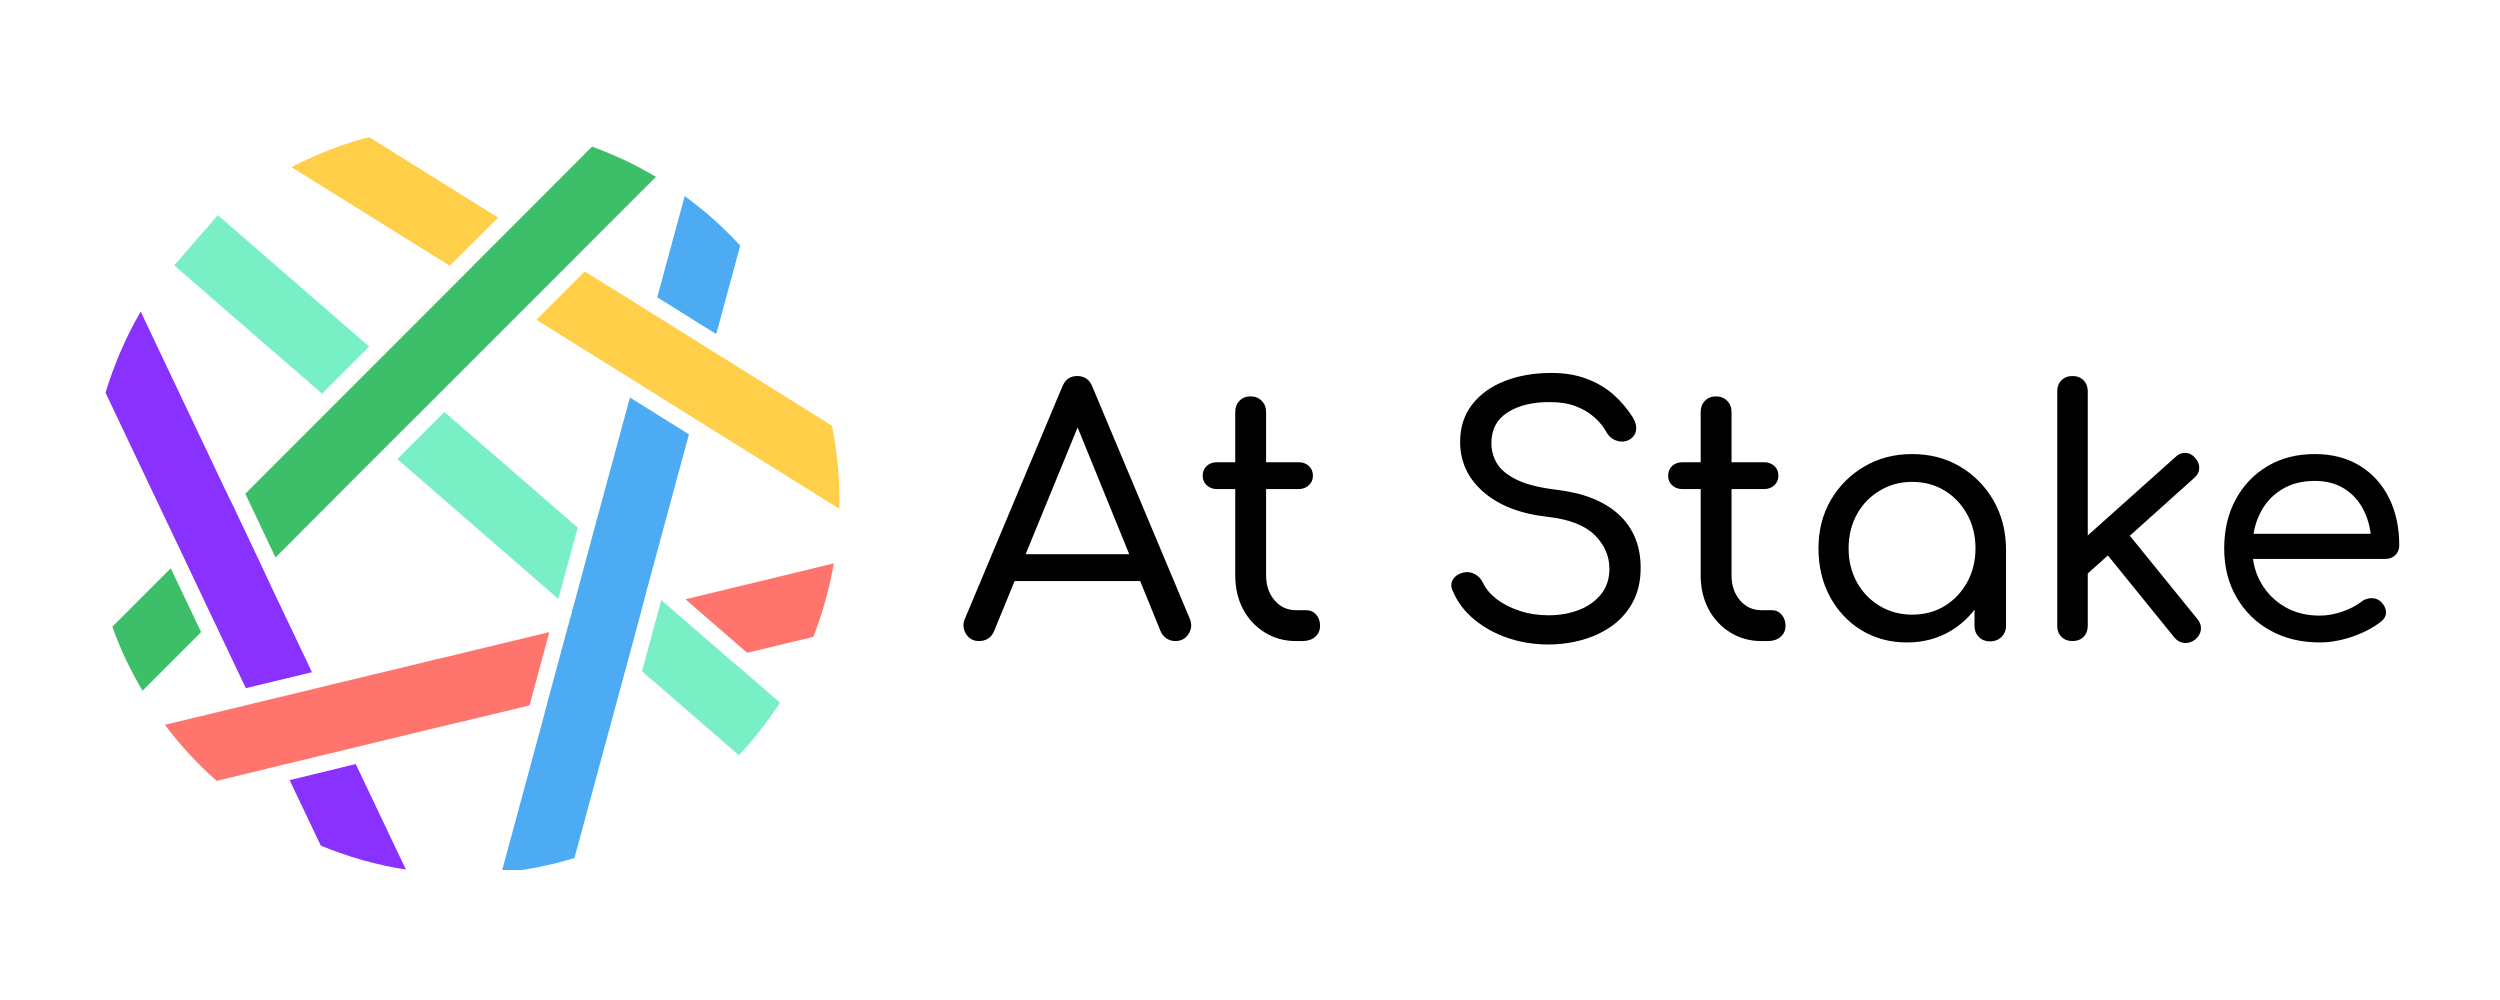
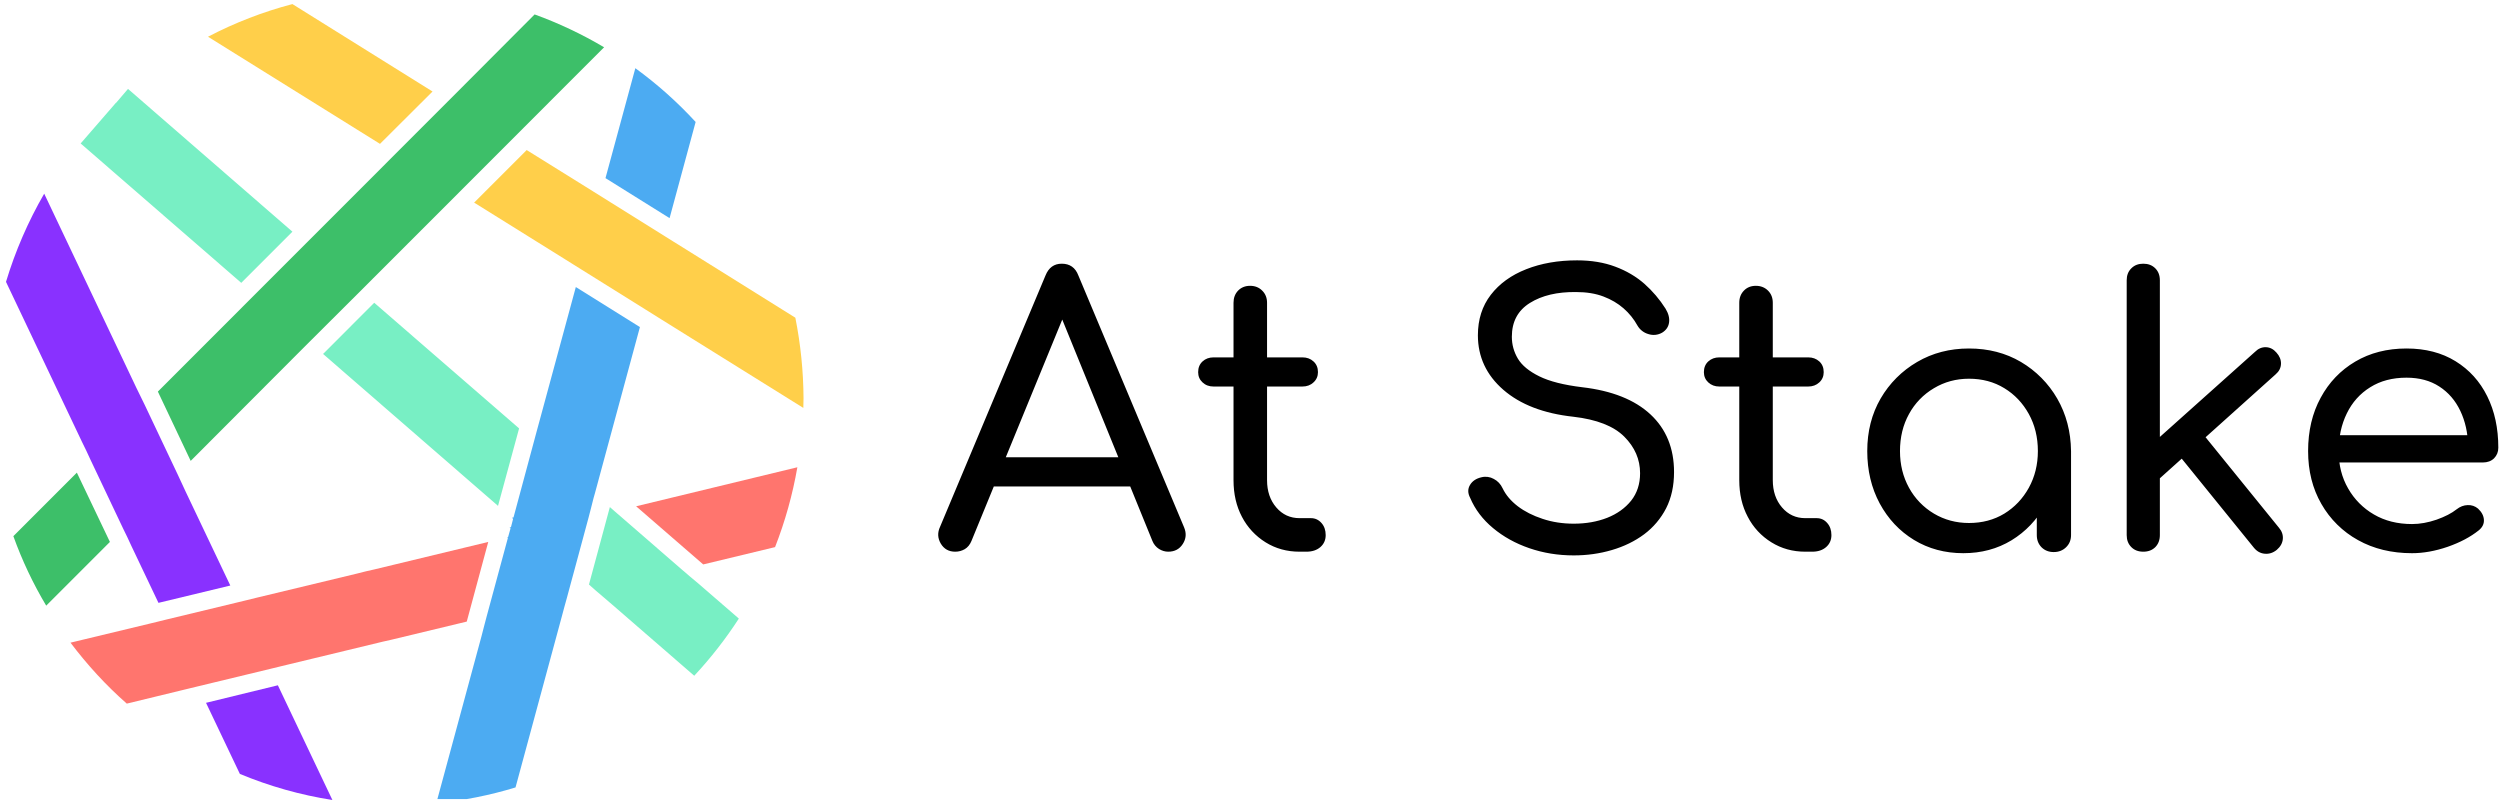
- <svg xmlns="http://www.w3.org/2000/svg" version="1.0" viewBox="0 0 375 150">
-   <defs>
-     <clipPath id="a">
-       <path d="M75 59h29v71.5H75Zm0 0" />
+ <svg xmlns="http://www.w3.org/2000/svg" xml:space="preserve" fill-rule="evenodd" stroke-linejoin="round" stroke-miterlimit="2" clip-rule="evenodd" viewBox="0 0 1438 460">
+   <path fill="none" d="M0 0h1437.32v459.633H0z" />
+   <clipPath id="a">
+     <path d="M0 0h1437.32v459.633H0z" />
+   </clipPath>
+   <g clip-path="url(#a)">
+     <path fill-rule="nonzero" d="M549.429 317.333c-3.662 0-6.429-1.541-8.283-4.637-1.838-3.125-1.988-6.379-.392-9.75l60.629-144.517c1.825-4.508 4.934-6.75 9.342-6.75 4.638 0 7.833 2.242 9.542 6.75L681.1 303.354c1.417 3.4 1.158 6.575-.762 9.538-1.888 2.958-4.667 4.441-8.38 4.441-1.808 0-3.583-.521-5.291-1.562a9.814 9.814 0 0 1-3.792-4.588l-54.933-134.916h6.166l-55.333 134.916c-.879 2.113-2.15 3.675-3.842 4.688a10.739 10.739 0 0 1-5.5 1.462h-.004Zm111.934-37.516h-99.659l7.875-16.779h84.167l7.617 16.779Zm90.116 37.516h-3.987c-7.242 0-13.75-1.791-19.546-5.404a37.618 37.618 0 0 1-13.575-14.646c-3.238-6.125-4.85-13.166-4.85-21.112V174.154c0-2.833.879-5.158 2.625-6.983 1.787-1.838 4.096-2.767 6.917-2.767 2.829 0 5.158.929 6.962 2.767 1.854 1.825 2.783 4.15 2.783 6.983v102.013c0 6.366 1.775 11.604 5.309 15.708 3.529 4.117 7.987 6.167 13.375 6.167h6.562c2.392 0 4.409.929 6.054 2.783 1.613 1.808 2.425 4.133 2.425 6.967 0 2.833-1.025 5.125-3.075 6.916-2.054 1.759-4.72 2.625-7.979 2.625Zm-2.325-95h-51.091c-2.555 0-4.667-.783-6.363-2.375-1.679-1.55-2.525-3.52-2.525-5.912 0-2.554.846-4.604 2.525-6.15 1.692-1.563 3.808-2.333 6.363-2.333h51.091c2.554 0 4.688.77 6.363 2.333 1.708 1.542 2.571 3.596 2.571 6.15 0 2.392-.863 4.362-2.571 5.908-1.675 1.596-3.809 2.375-6.363 2.375v.004Zm156.054 97.134c-9.016 0-17.529-1.384-25.554-4.15-7.975-2.75-14.925-6.609-20.85-11.559-5.958-4.945-10.35-10.741-13.166-17.383-1.417-2.683-1.45-5.158-.096-7.417 1.333-2.266 3.562-3.75 6.654-4.445a9.628 9.628 0 0 1 7.017.958c2.262 1.175 3.958 2.979 5.095 5.404 1.821 3.808 4.717 7.242 8.692 10.304 3.971 3.025 8.754 5.45 14.333 7.275 5.555 1.854 11.513 2.767 17.875 2.767 7.063 0 13.475-1.125 19.238-3.371 5.712-2.262 10.321-5.55 13.787-9.862 3.417-4.33 5.142-9.605 5.142-15.805 0-7.941-3.025-14.941-9.083-21.012-6.1-6.083-15.85-9.913-29.279-11.458-17.105-1.855-30.534-7.03-40.3-15.509-9.75-8.483-14.63-18.946-14.63-31.366 0-9.067 2.471-16.813 7.417-23.242 4.95-6.429 11.738-11.346 20.396-14.746 8.612-3.4 18.362-5.096 29.233-5.096 8.204 0 15.525 1.209 21.959 3.629 6.425 2.396 12.008 5.684 16.762 9.85a67.275 67.275 0 0 1 12.158 14.292c1.725 2.833 2.392 5.5 2.034 7.988-.342 2.458-1.659 4.395-3.938 5.812a9.744 9.744 0 0 1-7.929.846 10.574 10.574 0 0 1-6.262-4.833 36.545 36.545 0 0 0-8.075-10.009c-3.238-2.833-7.084-5.083-11.525-6.771-4.475-1.708-9.73-2.575-15.788-2.575-10.775-.125-19.612 1.959-26.512 6.267-6.934 4.313-10.4 10.792-10.4 19.45 0 4.508 1.154 8.708 3.483 12.617 2.329 3.875 6.429 7.258 12.321 10.154 5.858 2.896 14.079 4.979 24.691 6.267 17.088 1.987 30.175 7.195 39.225 15.608 9.05 8.417 13.575 19.483 13.575 33.187 0 7.909-1.516 14.842-4.541 20.8a43.5 43.5 0 0 1-12.617 14.959c-5.383 4-11.583 7.033-18.583 9.083-7 2.067-14.325 3.092-21.959 3.092Zm137.225-2.134h-4.041c-7.209 0-13.7-1.791-19.496-5.404a37.146 37.146 0 0 1-13.575-14.646c-3.271-6.125-4.896-13.166-4.896-21.112V174.154c0-2.833.892-5.158 2.667-6.983 1.758-1.838 4.054-2.767 6.871-2.767 2.833 0 5.175.929 7.012 2.767 1.825 1.825 2.733 4.15 2.733 6.983v102.013c0 6.366 1.775 11.604 5.309 15.708 3.533 4.117 7.991 6.167 13.375 6.167h6.562c2.425 0 4.442.929 6.054 2.783 1.613 1.808 2.425 4.133 2.425 6.967 0 2.833-1.025 5.125-3.075 6.916-2.05 1.759-4.704 2.625-7.925 2.625Zm-2.329-95h-51.137c-2.525 0-4.642-.783-6.367-2.375-1.675-1.55-2.521-3.52-2.521-5.912 0-2.554.846-4.604 2.521-6.15 1.725-1.563 3.842-2.333 6.367-2.333h51.137c2.521 0 4.638.77 6.363 2.333 1.679 1.542 2.525 3.596 2.525 6.15 0 2.392-.846 4.362-2.525 5.908-1.725 1.596-3.842 2.375-6.363 2.375v.004Zm89.259 95.863c-10.596 0-20.071-2.542-28.417-7.617-8.35-5.096-14.925-12.091-19.746-21.012-4.783-8.934-7.158-18.959-7.158-30.109 0-11.312 2.571-21.404 7.712-30.258a57.8 57.8 0 0 1 21.013-21.012c8.804-5.146 18.733-7.734 29.787-7.734 11.167 0 21.125 2.588 29.879 7.734a58.136 58.136 0 0 1 20.9 21.104c5.142 8.937 7.796 18.979 7.925 30.162l-7.616 1.871c0 10.775-2.409 20.475-7.225 29.083-4.817 8.625-11.279 15.417-19.384 20.363-8.141 4.946-17.366 7.421-27.67 7.421v.004Zm3.187-17.367c7.638 0 14.421-1.804 20.346-5.404 5.925-3.646 10.612-8.592 14.083-14.858 3.463-6.3 5.209-13.334 5.209-21.109 0-7.945-1.746-15.058-5.209-21.325-3.471-6.279-8.158-11.245-14.083-14.841-5.925-3.629-12.708-5.454-20.342-5.454-7.375 0-14.096 1.825-20.15 5.454a38.545 38.545 0 0 0-14.341 14.841c-3.467 6.267-5.192 13.38-5.192 21.325 0 7.78 1.725 14.809 5.192 21.109a39.058 39.058 0 0 0 14.341 14.858c6.054 3.6 12.775 5.404 20.15 5.404h-.004Zm48.767 16.717c-2.834 0-5.163-.913-7.017-2.733-1.821-1.859-2.733-4.184-2.733-7.017v-33.95l3.987-20.346 15.709 5.958v48.334c0 2.833-.963 5.158-2.884 7.016-1.887 1.821-4.233 2.734-7.062 2.734v.004Zm127.633-102.229-68.067 61.116-11.862-13.183 68.062-60.875c1.838-1.837 3.938-2.733 6.25-2.667 2.325.063 4.346 1.088 6.055 3.075 1.82 1.988 2.7 4.15 2.637 6.459-.067 2.362-1.092 4.383-3.079 6.075h.004Zm-76.137 102.016c-2.834 0-5.113-.862-6.867-2.62-1.792-1.792-2.671-4.084-2.671-6.917V161.213c0-2.834.875-5.109 2.667-6.867 1.758-1.792 4.041-2.667 6.87-2.667 2.834 0 5.126.875 6.917 2.667 1.742 1.758 2.625 4.037 2.625 6.867v146.583c0 2.833-.883 5.125-2.625 6.917-1.791 1.758-4.083 2.625-6.916 2.625v-.005Zm76.791-1.058c-2.116 1.725-4.429 2.458-6.916 2.229-2.459-.208-4.542-1.366-6.267-3.483l-44.533-54.958 13.379-12.734 45.587 56.221c1.696 1.983 2.425 4.15 2.234 6.458-.213 2.363-1.371 4.459-3.484 6.267Zm77.8 1.921c-11.721 0-22.071-2.504-31.058-7.521a54.472 54.472 0 0 1-21.092-20.817c-5.096-8.82-7.633-18.958-7.633-30.4 0-11.625 2.408-21.845 7.225-30.666 4.771-8.854 11.412-15.788 19.892-20.8 8.479-5.013 18.308-7.538 29.475-7.538 10.904 0 20.312 2.442 28.22 7.325 7.913 4.884 14 11.604 18.23 20.167 4.25 8.542 6.366 18.408 6.366 29.592 0 2.391-.816 4.408-2.425 6.07-1.646 1.609-3.808 2.409-6.462 2.409h-87.192v-15.709h87.388l-8.675 6.167c-.167-7.5-1.663-14.221-4.492-20.146-2.833-5.958-6.854-10.629-12.079-14-5.209-3.4-11.509-5.091-18.879-5.091-8.042 0-14.992 1.82-20.85 5.5-5.892 3.662-10.384 8.691-13.475 15.054-3.125 6.366-4.688 13.591-4.688 21.666 0 8.055 1.804 15.217 5.45 21.517a40.039 40.039 0 0 0 14.846 14.958c6.25 3.659 13.558 5.5 21.908 5.5 4.542 0 9.242-.845 14.125-2.525 4.85-1.725 8.692-3.708 11.525-5.958 1.984-1.558 4.1-2.358 6.346-2.421a8.457 8.457 0 0 1 5.958 2.017c2.134 1.987 3.255 4.133 3.384 6.458.133 2.334-.863 4.35-2.975 6.059-4.771 3.808-10.729 6.966-17.875 9.458-7.159 2.458-13.996 3.675-20.488 3.675Z" />
+     <path fill="#78efc4" fill-rule="nonzero" d="m168.196 133.267-93.65-81.334-.917-.791-6.866 8.02-.113.001-20.262 23.358 92.383 80.175 29.425-29.429Zm17.629 70.329 100.633 87.387 12.125-44.562-83.333-72.267-29.425 29.442Zm211.217 128.158-4.804-4.116-38.575-33.45-2.871-2.521-.925 3.433-11.1 41.129 3.887 3.438 4.821 4.116 4.8 4.117 47.054 40.792a238.141 238.141 0 0 0 25.65-32.88l-23.012-19.941-4.925-4.117Z" />
+     <clipPath id="b">
+       <path d="M250 162.5h120.833v297.917H250z" />
    </clipPath>
-     <clipPath id="b">
-       <path d="M43 114h18v16.5H43Zm0 0" />
-     </clipPath>
-   </defs>
-   <path d="M146.863 96.16c-.879 0-1.543-.37-1.988-1.113-.441-.75-.477-1.531-.094-2.34l14.551-34.684c.438-1.082 1.184-1.62 2.242-1.62 1.113 0 1.88.538 2.29 1.62l14.6 34.782c.34.816.278 1.578-.183 2.289-.453.71-1.12 1.066-2.011 1.066-.434 0-.86-.125-1.27-.375a2.355 2.355 0 0 1-.91-1.101l-13.184-32.38h1.48l-13.28 32.38c-.211.507-.516.882-.922 1.125a2.58 2.58 0 0 1-1.32.351Zm26.864-9.004h-23.918l1.89-4.027h20.2Zm21.628 9.004h-.957c-1.738 0-3.3-.43-4.691-1.297a9.029 9.029 0 0 1-3.258-3.515c-.777-1.47-1.164-3.16-1.164-5.067V61.797c0-.68.211-1.238.63-1.676.429-.441.983-.664 1.66-.664.679 0 1.238.223 1.671.664.445.438.668.996.668 1.676V86.28c0 1.528.426 2.785 1.274 3.77.847.988 1.917 1.48 3.21 1.48h1.575c.574 0 1.058.223 1.453.668.387.434.582.992.582 1.672 0 .68-.246 1.23-.738 1.66-.493.422-1.133.63-1.915.63Zm-.558-22.8h-12.262c-.613 0-1.12-.188-1.527-.57-.403-.372-.606-.845-.606-1.419 0-.613.203-1.105.606-1.476.406-.375.914-.56 1.527-.56h12.262c.613 0 1.125.185 1.527.56.41.37.617.863.617 1.476 0 .574-.207 1.047-.617 1.418-.402.383-.914.57-1.527.57Zm37.453 23.312c-2.164 0-4.207-.332-6.133-.996-1.914-.66-3.582-1.586-5.004-2.774-1.43-1.187-2.484-2.578-3.16-4.172-.34-.644-.348-1.238-.023-1.78.32-.544.855-.9 1.597-1.067a2.311 2.311 0 0 1 1.684.23c.543.282.95.715 1.223 1.297.437.914 1.132 1.738 2.086 2.473.953.726 2.101 1.308 3.44 1.746 1.333.445 2.763.664 4.29.664 1.695 0 3.234-.27 4.617-.809 1.371-.543 2.477-1.332 3.309-2.367.82-1.039 1.234-2.305 1.234-3.793 0-1.906-.726-3.586-2.18-5.043-1.464-1.46-3.804-2.379-7.027-2.75-4.105-.445-7.328-1.687-9.672-3.722-2.34-2.036-3.511-4.547-3.511-7.528 0-2.176.593-4.035 1.78-5.578 1.188-1.543 2.817-2.723 4.895-3.539 2.067-.816 4.407-1.223 7.016-1.223 1.969 0 3.726.29 5.27.871 1.542.575 2.882 1.364 4.023 2.364a16.145 16.145 0 0 1 2.918 3.43c.414.68.574 1.32.488 1.917-.082.59-.398 1.055-.945 1.395a2.338 2.338 0 0 1-1.903.203 2.537 2.537 0 0 1-1.503-1.16 8.77 8.77 0 0 0-1.938-2.402c-.777-.68-1.7-1.22-2.766-1.625-1.074-.41-2.335-.618-3.789-.618-2.586-.03-4.707.47-6.363 1.504-1.664 1.035-2.496 2.59-2.496 4.668 0 1.082.277 2.09.836 3.028.559.93 1.543 1.742 2.957 2.437 1.406.695 3.379 1.195 5.926 1.504 4.101.477 7.242 1.727 9.414 3.746 2.172 2.02 3.258 4.676 3.258 7.965 0 1.898-.364 3.562-1.09 4.992a10.44 10.44 0 0 1-3.028 3.59c-1.292.96-2.78 1.688-4.46 2.18-1.68.496-3.438.742-5.27.742Zm32.934-.512h-.97c-1.73 0-3.288-.43-4.679-1.297a8.915 8.915 0 0 1-3.258-3.515c-.785-1.47-1.175-3.16-1.175-5.067V61.797c0-.68.214-1.238.64-1.676.422-.441.973-.664 1.649-.664.68 0 1.242.223 1.683.664.438.438.656.996.656 1.676V86.28c0 1.528.426 2.785 1.274 3.77.848.988 1.918 1.48 3.21 1.48h1.575c.582 0 1.066.223 1.453.668.387.434.582.992.582 1.672 0 .68-.246 1.23-.738 1.66-.492.422-1.129.63-1.902.63Zm-.559-22.8h-12.273c-.606 0-1.114-.188-1.528-.57-.402-.372-.605-.845-.605-1.419 0-.613.203-1.105.605-1.476.414-.375.922-.56 1.528-.56h12.273c.605 0 1.113.185 1.527.56.403.37.606.863.606 1.476 0 .574-.203 1.047-.606 1.418-.414.383-.922.57-1.527.57Zm21.422 23.007c-2.543 0-4.817-.61-6.82-1.828-2.004-1.223-3.582-2.902-4.739-5.043-1.148-2.144-1.718-4.55-1.718-7.226 0-2.715.617-5.137 1.851-7.262a13.873 13.873 0 0 1 5.043-5.043c2.113-1.235 4.496-1.856 7.149-1.856 2.68 0 5.07.621 7.171 1.856A13.954 13.954 0 0 1 299 75.03c1.234 2.145 1.871 4.555 1.902 7.239l-1.828.449c0 2.586-.578 4.914-1.734 6.98-1.156 2.07-2.707 3.7-4.652 4.887-1.954 1.187-4.168 1.781-6.641 1.781Zm.765-4.168c1.833 0 3.461-.433 4.883-1.297 1.422-.875 2.547-2.062 3.38-3.566.831-1.512 1.25-3.2 1.25-5.066 0-1.907-.419-3.614-1.25-5.118-.833-1.507-1.958-2.699-3.38-3.562-1.422-.871-3.05-1.309-4.882-1.309-1.77 0-3.383.438-4.836 1.309a9.254 9.254 0 0 0-3.442 3.562c-.832 1.504-1.246 3.211-1.246 5.118 0 1.867.414 3.554 1.246 5.066a9.374 9.374 0 0 0 3.442 3.566c1.453.864 3.066 1.297 4.836 1.297Zm11.704 4.012c-.68 0-1.239-.219-1.684-.656-.437-.446-.656-1.004-.656-1.684v-8.148l.957-4.883 3.77 1.43V93.87c0 .68-.231 1.238-.692 1.684-.453.437-1.016.656-1.695.656Zm30.632-24.535-16.336 14.668-2.847-3.164L326.3 68.57c.441-.441.945-.656 1.5-.64.558.015 1.043.261 1.453.738.437.477.648.996.633 1.55-.016.567-.262 1.052-.739 1.458ZM310.875 96.16c-.68 0-1.227-.207-1.648-.629-.43-.43-.641-.98-.641-1.66v-35.18c0-.68.21-1.226.64-1.648.422-.43.97-.64 1.649-.64.68 0 1.23.21 1.66.64.418.422.63.969.63 1.648v35.18c0 .68-.212 1.23-.63 1.66-.43.422-.98.63-1.66.63Zm18.43-.254c-.508.414-1.063.59-1.66.535-.59-.05-1.09-.328-1.504-.836l-10.688-13.19 3.211-3.056 10.941 13.493c.407.476.582.996.536 1.55-.051.567-.329 1.07-.836 1.504Zm18.672.461c-2.813 0-5.297-.601-7.454-1.805a13.073 13.073 0 0 1-5.062-4.996c-1.223-2.117-1.832-4.55-1.832-7.296 0-2.79.578-5.243 1.734-7.36 1.145-2.125 2.739-3.789 4.774-4.992 2.035-1.203 4.394-1.809 7.074-1.809 2.617 0 4.875.586 6.773 1.758 1.899 1.172 3.36 2.785 4.375 4.84 1.02 2.05 1.528 4.418 1.528 7.102 0 .574-.196 1.058-.582 1.457-.395.386-.914.578-1.551.578h-20.926v-3.77h20.973l-2.082 1.48c-.04-1.8-.399-3.413-1.078-4.835-.68-1.43-1.645-2.551-2.899-3.36-1.25-.816-2.762-1.222-4.531-1.222-1.93 0-3.598.437-5.004 1.32-1.414.879-2.492 2.086-3.234 3.613-.75 1.528-1.125 3.262-1.125 5.2 0 1.933.433 3.652 1.308 5.164a9.609 9.609 0 0 0 3.563 3.59c1.5.878 3.254 1.32 5.258 1.32 1.09 0 2.218-.203 3.39-.606 1.164-.414 2.086-.89 2.766-1.43.476-.374.984-.566 1.523-.581a2.03 2.03 0 0 1 1.43.484c.512.477.781.992.812 1.55.032.56-.207 1.044-.714 1.454-1.145.914-2.575 1.672-4.29 2.27-1.718.59-3.359.882-4.917.882Zm0 0" />
-   <path fill="#78efc4" d="m55.367 51.984-22.476-19.52-.22-.19-1.648 1.925h-.027l-4.863 5.606 22.172 19.242ZM59.598 68.863 83.75 89.836l2.91-10.695-20-17.344ZM110.29 99.621l-1.153-.988-9.258-8.028L99.19 90l-.222.824-2.664 9.871.933.825 1.157.988 1.152.988 11.293 9.79a57.167 57.167 0 0 0 6.156-7.891l-5.523-4.786Zm0 0" />
-   <g clip-path="url(#a)">
-     <path fill="#4cabf2" d="m96.938 88.762.164-.575.359-1.32.355-1.32 5.524-20.395-8.848-5.527-5.055 18.637-.359 1.32-.355 1.32L85.89 91.43l-.22.054.165.137-.3 1.156-.192.055.136.11-.332 1.183-.136.027.11.082-2.938 10.86-.36 1.37-.355 1.376-6.239 23.035a55.19 55.19 0 0 0 10.938-2.172l6.371-23.527.36-1.348.382-1.375.25-.933.356-1.32.36-1.321 2.003-7.422.355-1.375Zm0 0" />
+     <g clip-path="url(#b)">
+       <path fill="#4cabf2" fill-rule="nonzero" d="m341.408 286.508.684-2.396 1.495-5.499 1.48-5.5 23.016-84.98-36.866-23.029-21.063 77.654-1.496 5.5-1.479 5.5-11.804 43.867-.917.225.688.571-1.25 4.817-.8.229.566.458-1.383 4.929-.567.113.459.341-12.242 45.25-1.5 5.709L276.95 366l-25.996 95.979a229.922 229.922 0 0 0 45.575-9.05l26.546-98.029 1.5-5.617 1.592-5.729 1.041-3.887 1.484-5.5 1.5-5.504 8.345-30.925 1.48-5.73 1.391-5.5Z" />
+     </g>
+     <path fill="#4cabf2" fill-rule="nonzero" d="M400.129 70.15a234.567 234.567 0 0 0-34.683-30.925l-17.171 63.233 36.867 23.013 14.987-55.321Z" />
+     <path fill="#ffcf4a" fill-rule="nonzero" d="M248.792 52.638 168.196 2.346a231.718 231.718 0 0 0-48.55 18.779l98.925 61.625 30.221-30.112ZM457.488 182.75l-66.05-41.25-4.588-2.846-4.575-2.862-36.867-23.034-4.57-2.862-4.592-2.867-33.3-20.716-30.225 30.225 52.196 32.533 4.575 2.867 4.591 2.862 36.863 23.017 9.15 5.729 81.979 51.087c0-1.833.117-3.791.117-5.612a244.67 244.67 0 0 0-4.709-46.275l.005.004Z" />
+     <path fill="#3dbf69" fill-rule="nonzero" d="M44.208 271.858 7.683 308.4a229.742 229.742 0 0 0 18.896 39.971l36.638-36.65-19.009-39.863ZM223.829 92.137l-3.775 3.792-36.75 36.771-7.329 7.321-29.542 29.558-7.321 7.325-48.308 48.342 18.879 39.858 60.792-60.937 7.342-7.342 29.525-29.425 3.662-3.667 3.663-3.675 49.121-49.12 30.225-30.242 3.775-3.775 3.775-3.792 45.916-45.933A237.51 237.51 0 0 0 307.521 8.3l-42.146 42.271-7.667 7.667-30.221 30.237-3.658 3.663Z" />
+     <path fill="#8931ff" fill-rule="nonzero" d="m49.592 259.146 2.279 4.916 18.896 39.859 2.408 4.933 2.279 4.917 15.692 32.992 41.325-9.963-25.767-54.183-2.279-4.917-2.292-4.929-18.883-39.863-2.408-4.916-2.409-4.93-53.008-111.666A239.332 239.332 0 0 0 3.45 162.125l43.733 92.092 2.409 4.929ZM118.504 404.263l19.467 40.887a231.03 231.03 0 0 0 53.225 15.008l-31.367-65.983-41.325 10.088Z" />
+     <path fill="#ff756e" fill-rule="nonzero" d="m404.492 324.658 41.325-9.958a238.301 238.301 0 0 0 12.825-45.933L365.9 291.213l38.592 33.445Zm-123.65-12.937-65.479 15.8-5.042 1.142-5.029 1.27-58.059 13.963-5.141 1.271-5.163 1.25-41.325 9.962-5.141 1.271-5.159 1.25-44.762 10.763c9.625 12.725 20.379 24.512 32.391 35.058l30.696-7.458 5.142-1.25 5.162-1.25 41.325-9.98 5.142-1.254 5.158-1.25 54.609-13.187 5.041-1.138 43.267-10.416 12.367-45.817Z" />
  </g>
-   <path fill="#4cabf2" d="M111.031 36.836a56.29 56.29 0 0 0-8.324-7.422L98.586 44.59l8.848 5.523Zm0 0" />
-   <path fill="#ffcf4a" d="m74.71 32.633-19.343-12.07a55.614 55.614 0 0 0-11.652 4.507l23.742 14.79ZM124.797 63.86l-15.852-9.9-1.101-.683-1.098-.687-8.848-5.528-1.097-.687-1.102-.688-7.992-4.972-7.254 7.254 12.527 7.808 1.098.688 1.102.687 8.847 5.524 2.196 1.375 19.675 12.261c0-.44.028-.91.028-1.347a58.719 58.719 0 0 0-1.13-11.106Zm0 0" />
-   <path fill="#3dbf69" d="m25.61 85.246-8.766 8.77a55.132 55.132 0 0 0 4.535 9.593l8.793-8.796ZM68.719 42.113l-.906.91-8.82 8.825-1.759 1.757-7.09 7.094-1.757 1.758-11.594 11.602 4.531 9.566L55.914 69l1.762-1.762 7.086-7.062.879-.88.879-.882 11.789-11.789 7.254-7.258.906-.906.906-.91 11.02-11.024a57.011 57.011 0 0 0-9.59-4.535L78.69 32.137l-1.84 1.84-7.253 7.257Zm0 0" />
-   <path fill="#8931ff" d="m26.902 82.195.547 1.18 4.535 9.566.578 1.184.547 1.18 3.766 7.918 9.918-2.391-6.184-13.004-.547-1.18-.55-1.183-4.532-9.567-.578-1.18-.578-1.183-12.722-26.8a57.435 57.435 0 0 0-5.274 12.175l10.496 22.102Zm0 0" />
-   <g clip-path="url(#b)">
-     <path fill="#8931ff" d="m43.441 117.023 4.672 9.813a55.453 55.453 0 0 0 12.774 3.602l-7.528-15.836Zm0 0" />
-   </g>
-   <path fill="#ff756e" d="m112.078 97.918 9.918-2.39a57.17 57.17 0 0 0 3.078-11.024l-22.258 5.387ZM82.402 94.813l-15.715 3.792-1.21.274-1.207.305-13.934 3.351-1.234.305-1.239.3-9.918 2.391-1.234.305-1.238.3-10.743 2.583c2.31 3.054 4.891 5.883 7.774 8.414l7.367-1.79 1.234-.3 1.239-.3 9.918-2.395 1.234-.301 1.238-.3 13.106-3.165 1.21-.273 10.384-2.5Zm0 0" />
</svg>
